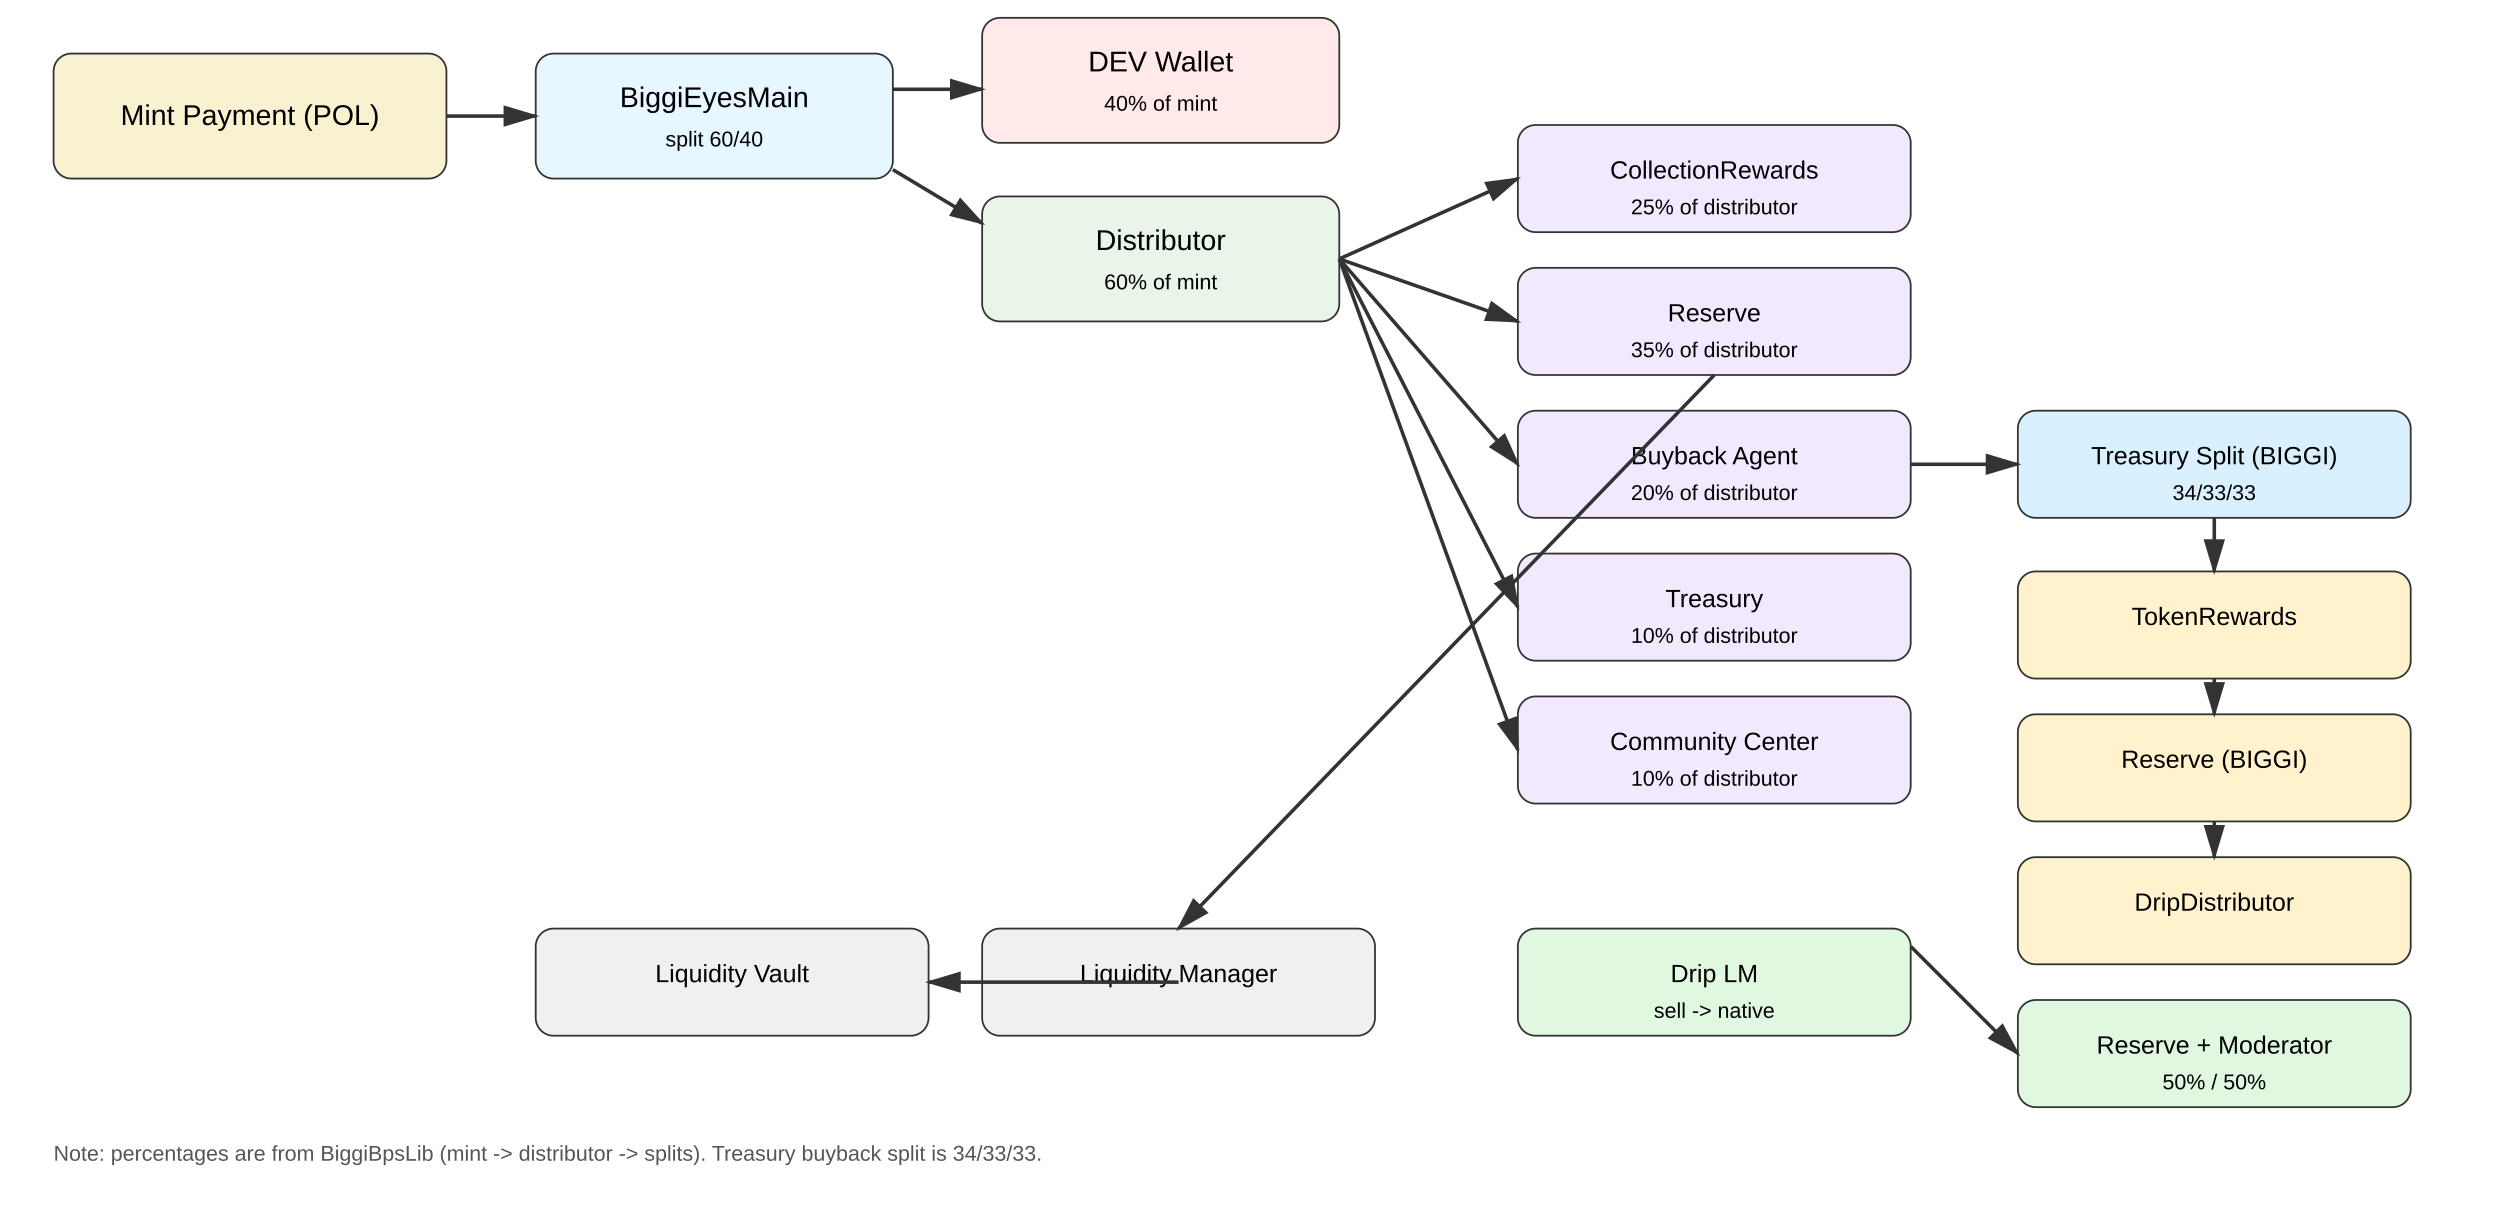
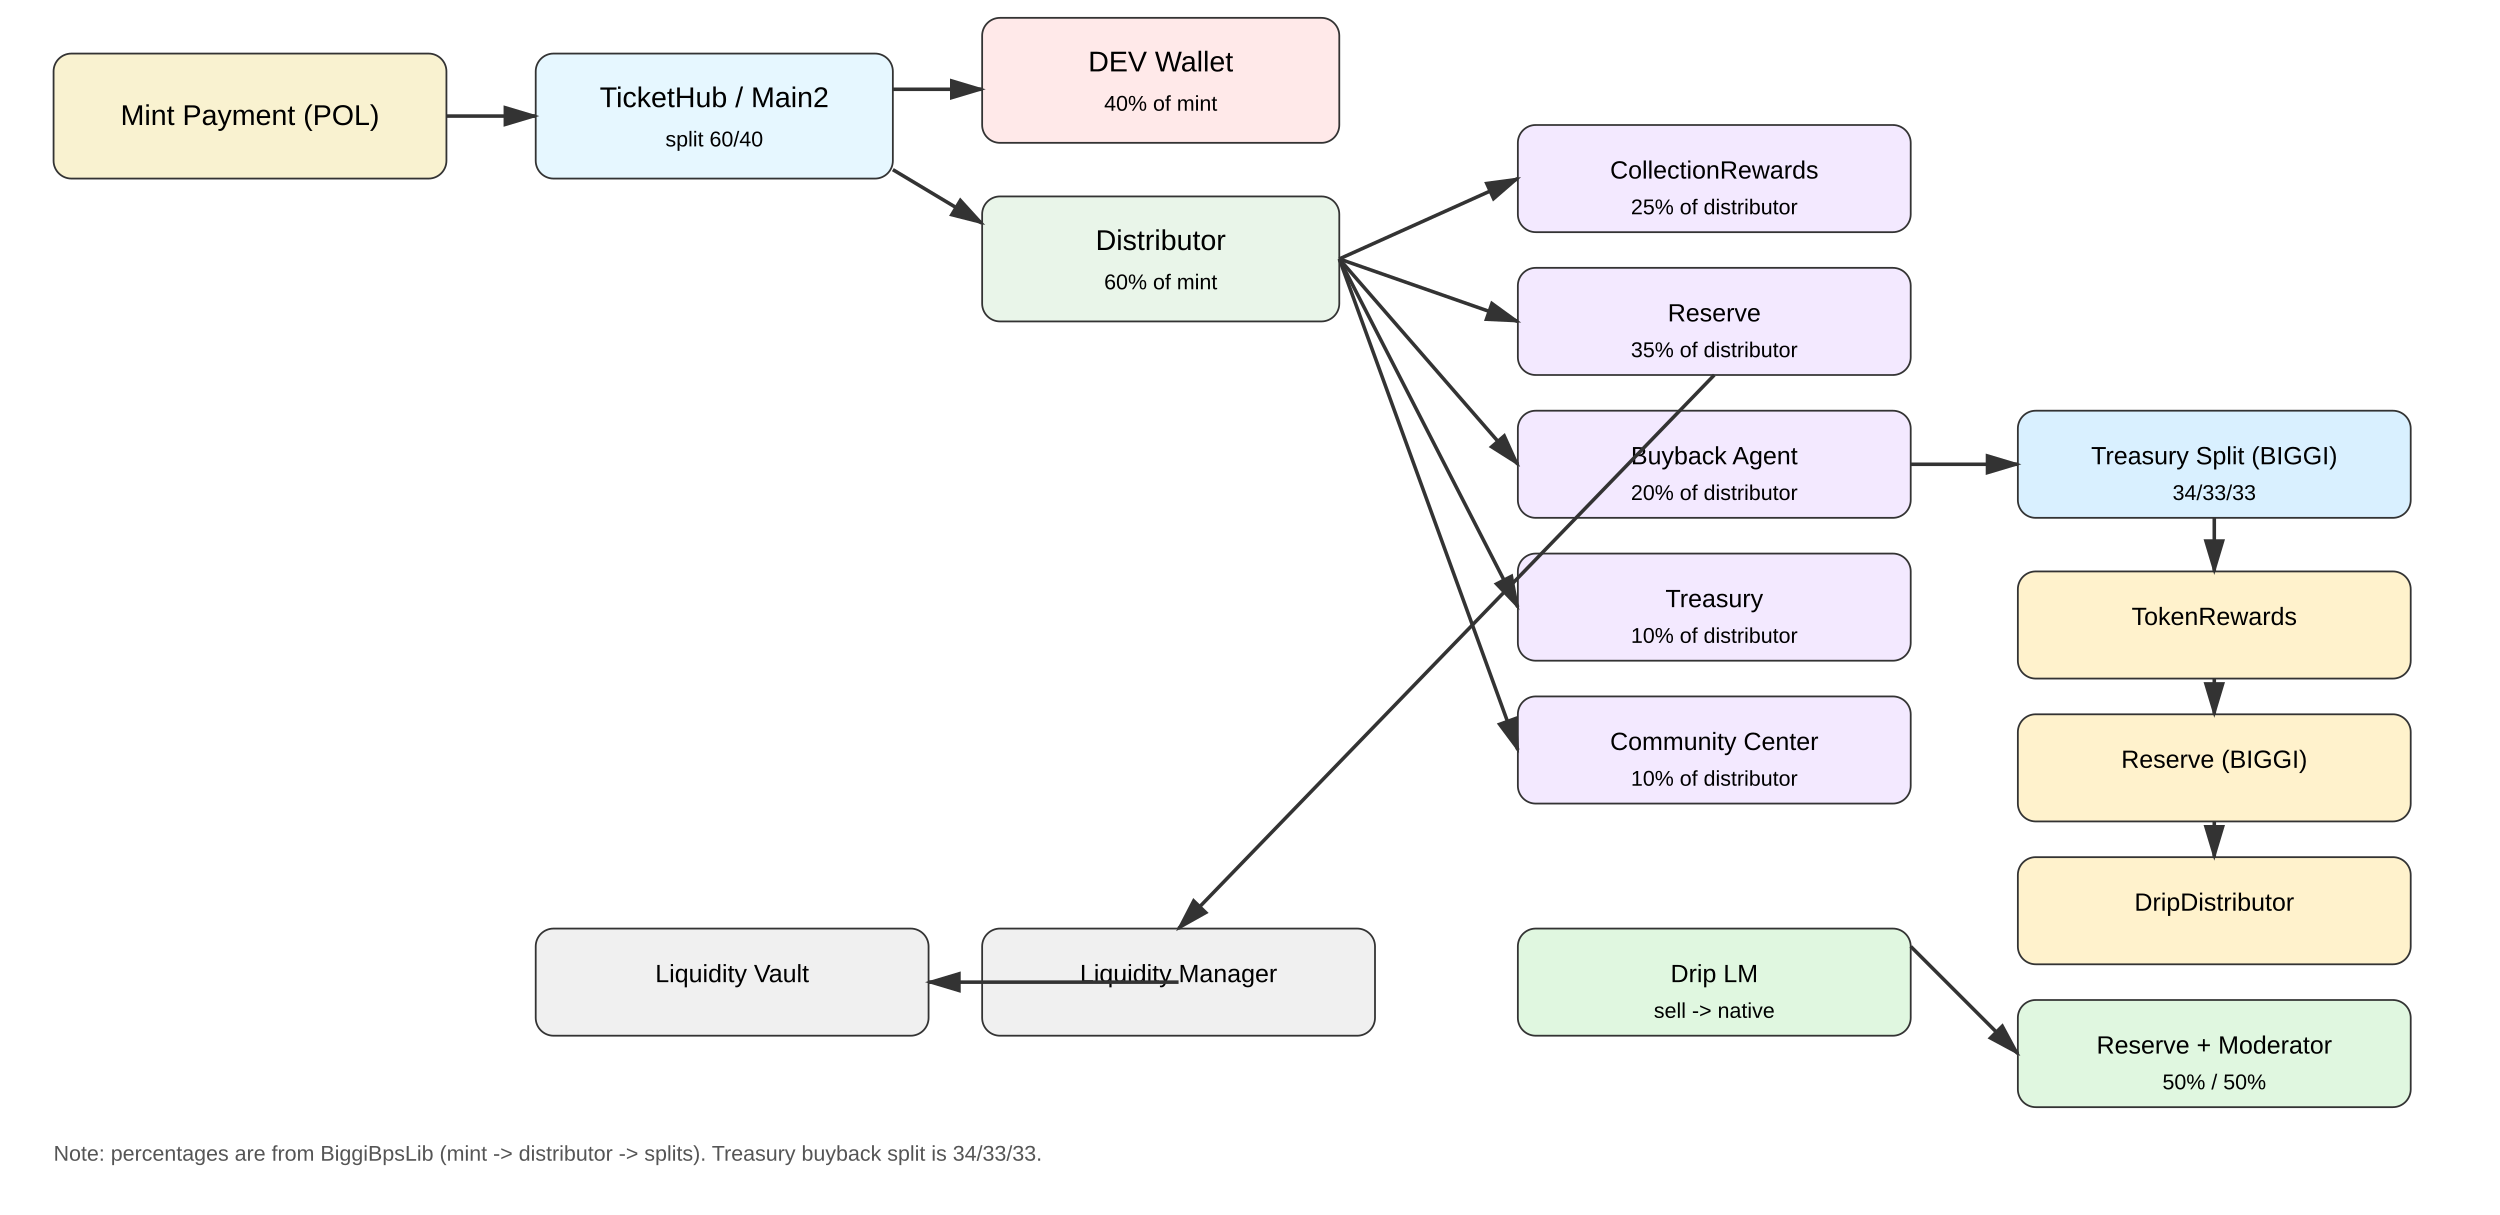
<svg xmlns="http://www.w3.org/2000/svg" width="1400" height="680" viewBox="0 0 1400 680">
  <defs>
    <marker id="arrow" markerWidth="10" markerHeight="10" refX="9" refY="3" orient="auto" markerUnits="strokeWidth">
      <path d="M0,0 L10,3 L0,6 Z" fill="#333" />
    </marker>
  </defs>
  <rect x="30" y="30" width="220" height="70" rx="10" fill="#f9f2d0" stroke="#333" />
  <text x="140" y="70" font-family="Arial" font-size="16" text-anchor="middle">Mint Payment (POL)</text>
  <rect x="300" y="30" width="200" height="70" rx="10" fill="#e6f7ff" stroke="#333" />
-   <text x="400" y="60" font-family="Arial" font-size="16" text-anchor="middle">BiggiEyesMain</text>
+   <text x="400" y="60" font-family="Arial" font-size="16" text-anchor="middle">TicketHub / Main2</text>
  <text x="400" y="82" font-family="Arial" font-size="12" text-anchor="middle">split 60/40</text>
  <rect x="550" y="10" width="200" height="70" rx="10" fill="#ffe9e9" stroke="#333" />
  <text x="650" y="40" font-family="Arial" font-size="16" text-anchor="middle">DEV Wallet</text>
  <text x="650" y="62" font-family="Arial" font-size="12" text-anchor="middle">40% of mint</text>
  <rect x="550" y="110" width="200" height="70" rx="10" fill="#e9f5e9" stroke="#333" />
  <text x="650" y="140" font-family="Arial" font-size="16" text-anchor="middle">Distributor</text>
  <text x="650" y="162" font-family="Arial" font-size="12" text-anchor="middle">60% of mint</text>
  <rect x="850" y="70" width="220" height="60" rx="10" fill="#f3e9ff" stroke="#333" />
  <text x="960" y="100" font-family="Arial" font-size="14" text-anchor="middle">CollectionRewards</text>
  <text x="960" y="120" font-family="Arial" font-size="12" text-anchor="middle">25% of distributor</text>
  <rect x="850" y="150" width="220" height="60" rx="10" fill="#f3e9ff" stroke="#333" />
  <text x="960" y="180" font-family="Arial" font-size="14" text-anchor="middle">Reserve</text>
  <text x="960" y="200" font-family="Arial" font-size="12" text-anchor="middle">35% of distributor</text>
  <rect x="850" y="230" width="220" height="60" rx="10" fill="#f3e9ff" stroke="#333" />
  <text x="960" y="260" font-family="Arial" font-size="14" text-anchor="middle">Buyback Agent</text>
  <text x="960" y="280" font-family="Arial" font-size="12" text-anchor="middle">20% of distributor</text>
  <rect x="850" y="310" width="220" height="60" rx="10" fill="#f3e9ff" stroke="#333" />
  <text x="960" y="340" font-family="Arial" font-size="14" text-anchor="middle">Treasury</text>
  <text x="960" y="360" font-family="Arial" font-size="12" text-anchor="middle">10% of distributor</text>
  <rect x="850" y="390" width="220" height="60" rx="10" fill="#f3e9ff" stroke="#333" />
  <text x="960" y="420" font-family="Arial" font-size="14" text-anchor="middle">Community Center</text>
  <text x="960" y="440" font-family="Arial" font-size="12" text-anchor="middle">10% of distributor</text>
  <rect x="1130" y="230" width="220" height="60" rx="10" fill="#d9f0ff" stroke="#333" />
  <text x="1240" y="260" font-family="Arial" font-size="14" text-anchor="middle">Treasury Split (BIGGI)</text>
  <text x="1240" y="280" font-family="Arial" font-size="12" text-anchor="middle">34/33/33</text>
  <rect x="1130" y="320" width="220" height="60" rx="10" fill="#fff2cc" stroke="#333" />
  <text x="1240" y="350" font-family="Arial" font-size="14" text-anchor="middle">TokenRewards</text>
  <rect x="1130" y="400" width="220" height="60" rx="10" fill="#fff2cc" stroke="#333" />
  <text x="1240" y="430" font-family="Arial" font-size="14" text-anchor="middle">Reserve (BIGGI)</text>
  <rect x="1130" y="480" width="220" height="60" rx="10" fill="#fff2cc" stroke="#333" />
  <text x="1240" y="510" font-family="Arial" font-size="14" text-anchor="middle">DripDistributor</text>
  <rect x="850" y="520" width="220" height="60" rx="10" fill="#e0f7e0" stroke="#333" />
  <text x="960" y="550" font-family="Arial" font-size="14" text-anchor="middle">Drip LM</text>
  <text x="960" y="570" font-family="Arial" font-size="12" text-anchor="middle">sell -&gt; native</text>
  <rect x="1130" y="560" width="220" height="60" rx="10" fill="#e0f7e0" stroke="#333" />
  <text x="1240" y="590" font-family="Arial" font-size="14" text-anchor="middle">Reserve + Moderator</text>
  <text x="1240" y="610" font-family="Arial" font-size="12" text-anchor="middle">50% / 50%</text>
  <rect x="550" y="520" width="220" height="60" rx="10" fill="#f0f0f0" stroke="#333" />
  <text x="660" y="550" font-family="Arial" font-size="14" text-anchor="middle">Liquidity Manager</text>
  <rect x="300" y="520" width="220" height="60" rx="10" fill="#f0f0f0" stroke="#333" />
  <text x="410" y="550" font-family="Arial" font-size="14" text-anchor="middle">Liquidity Vault</text>
  <line x1="250" y1="65" x2="300" y2="65" stroke="#333" stroke-width="2" marker-end="url(#arrow)" />
  <line x1="500" y1="50" x2="550" y2="50" stroke="#333" stroke-width="2" marker-end="url(#arrow)" />
  <line x1="500" y1="95" x2="550" y2="125" stroke="#333" stroke-width="2" marker-end="url(#arrow)" />
  <line x1="750" y1="145" x2="850" y2="100" stroke="#333" stroke-width="2" marker-end="url(#arrow)" />
  <line x1="750" y1="145" x2="850" y2="180" stroke="#333" stroke-width="2" marker-end="url(#arrow)" />
  <line x1="750" y1="145" x2="850" y2="260" stroke="#333" stroke-width="2" marker-end="url(#arrow)" />
  <line x1="750" y1="145" x2="850" y2="340" stroke="#333" stroke-width="2" marker-end="url(#arrow)" />
  <line x1="750" y1="145" x2="850" y2="420" stroke="#333" stroke-width="2" marker-end="url(#arrow)" />
  <line x1="1070" y1="260" x2="1130" y2="260" stroke="#333" stroke-width="2" marker-end="url(#arrow)" />
  <line x1="1240" y1="290" x2="1240" y2="320" stroke="#333" stroke-width="2" marker-end="url(#arrow)" />
  <line x1="1240" y1="380" x2="1240" y2="400" stroke="#333" stroke-width="2" marker-end="url(#arrow)" />
  <line x1="1240" y1="460" x2="1240" y2="480" stroke="#333" stroke-width="2" marker-end="url(#arrow)" />
  <line x1="1070" y1="530" x2="1130" y2="590" stroke="#333" stroke-width="2" marker-end="url(#arrow)" />
  <line x1="960" y1="210" x2="660" y2="520" stroke="#333" stroke-width="2" marker-end="url(#arrow)" />
  <line x1="660" y1="550" x2="520" y2="550" stroke="#333" stroke-width="2" marker-end="url(#arrow)" />
  <text x="30" y="650" font-family="Arial" font-size="12" fill="#555">
    Note: percentages are from BiggiBpsLib (mint -&gt; distributor -&gt; splits). Treasury buyback split is 34/33/33.
  </text>
</svg>
